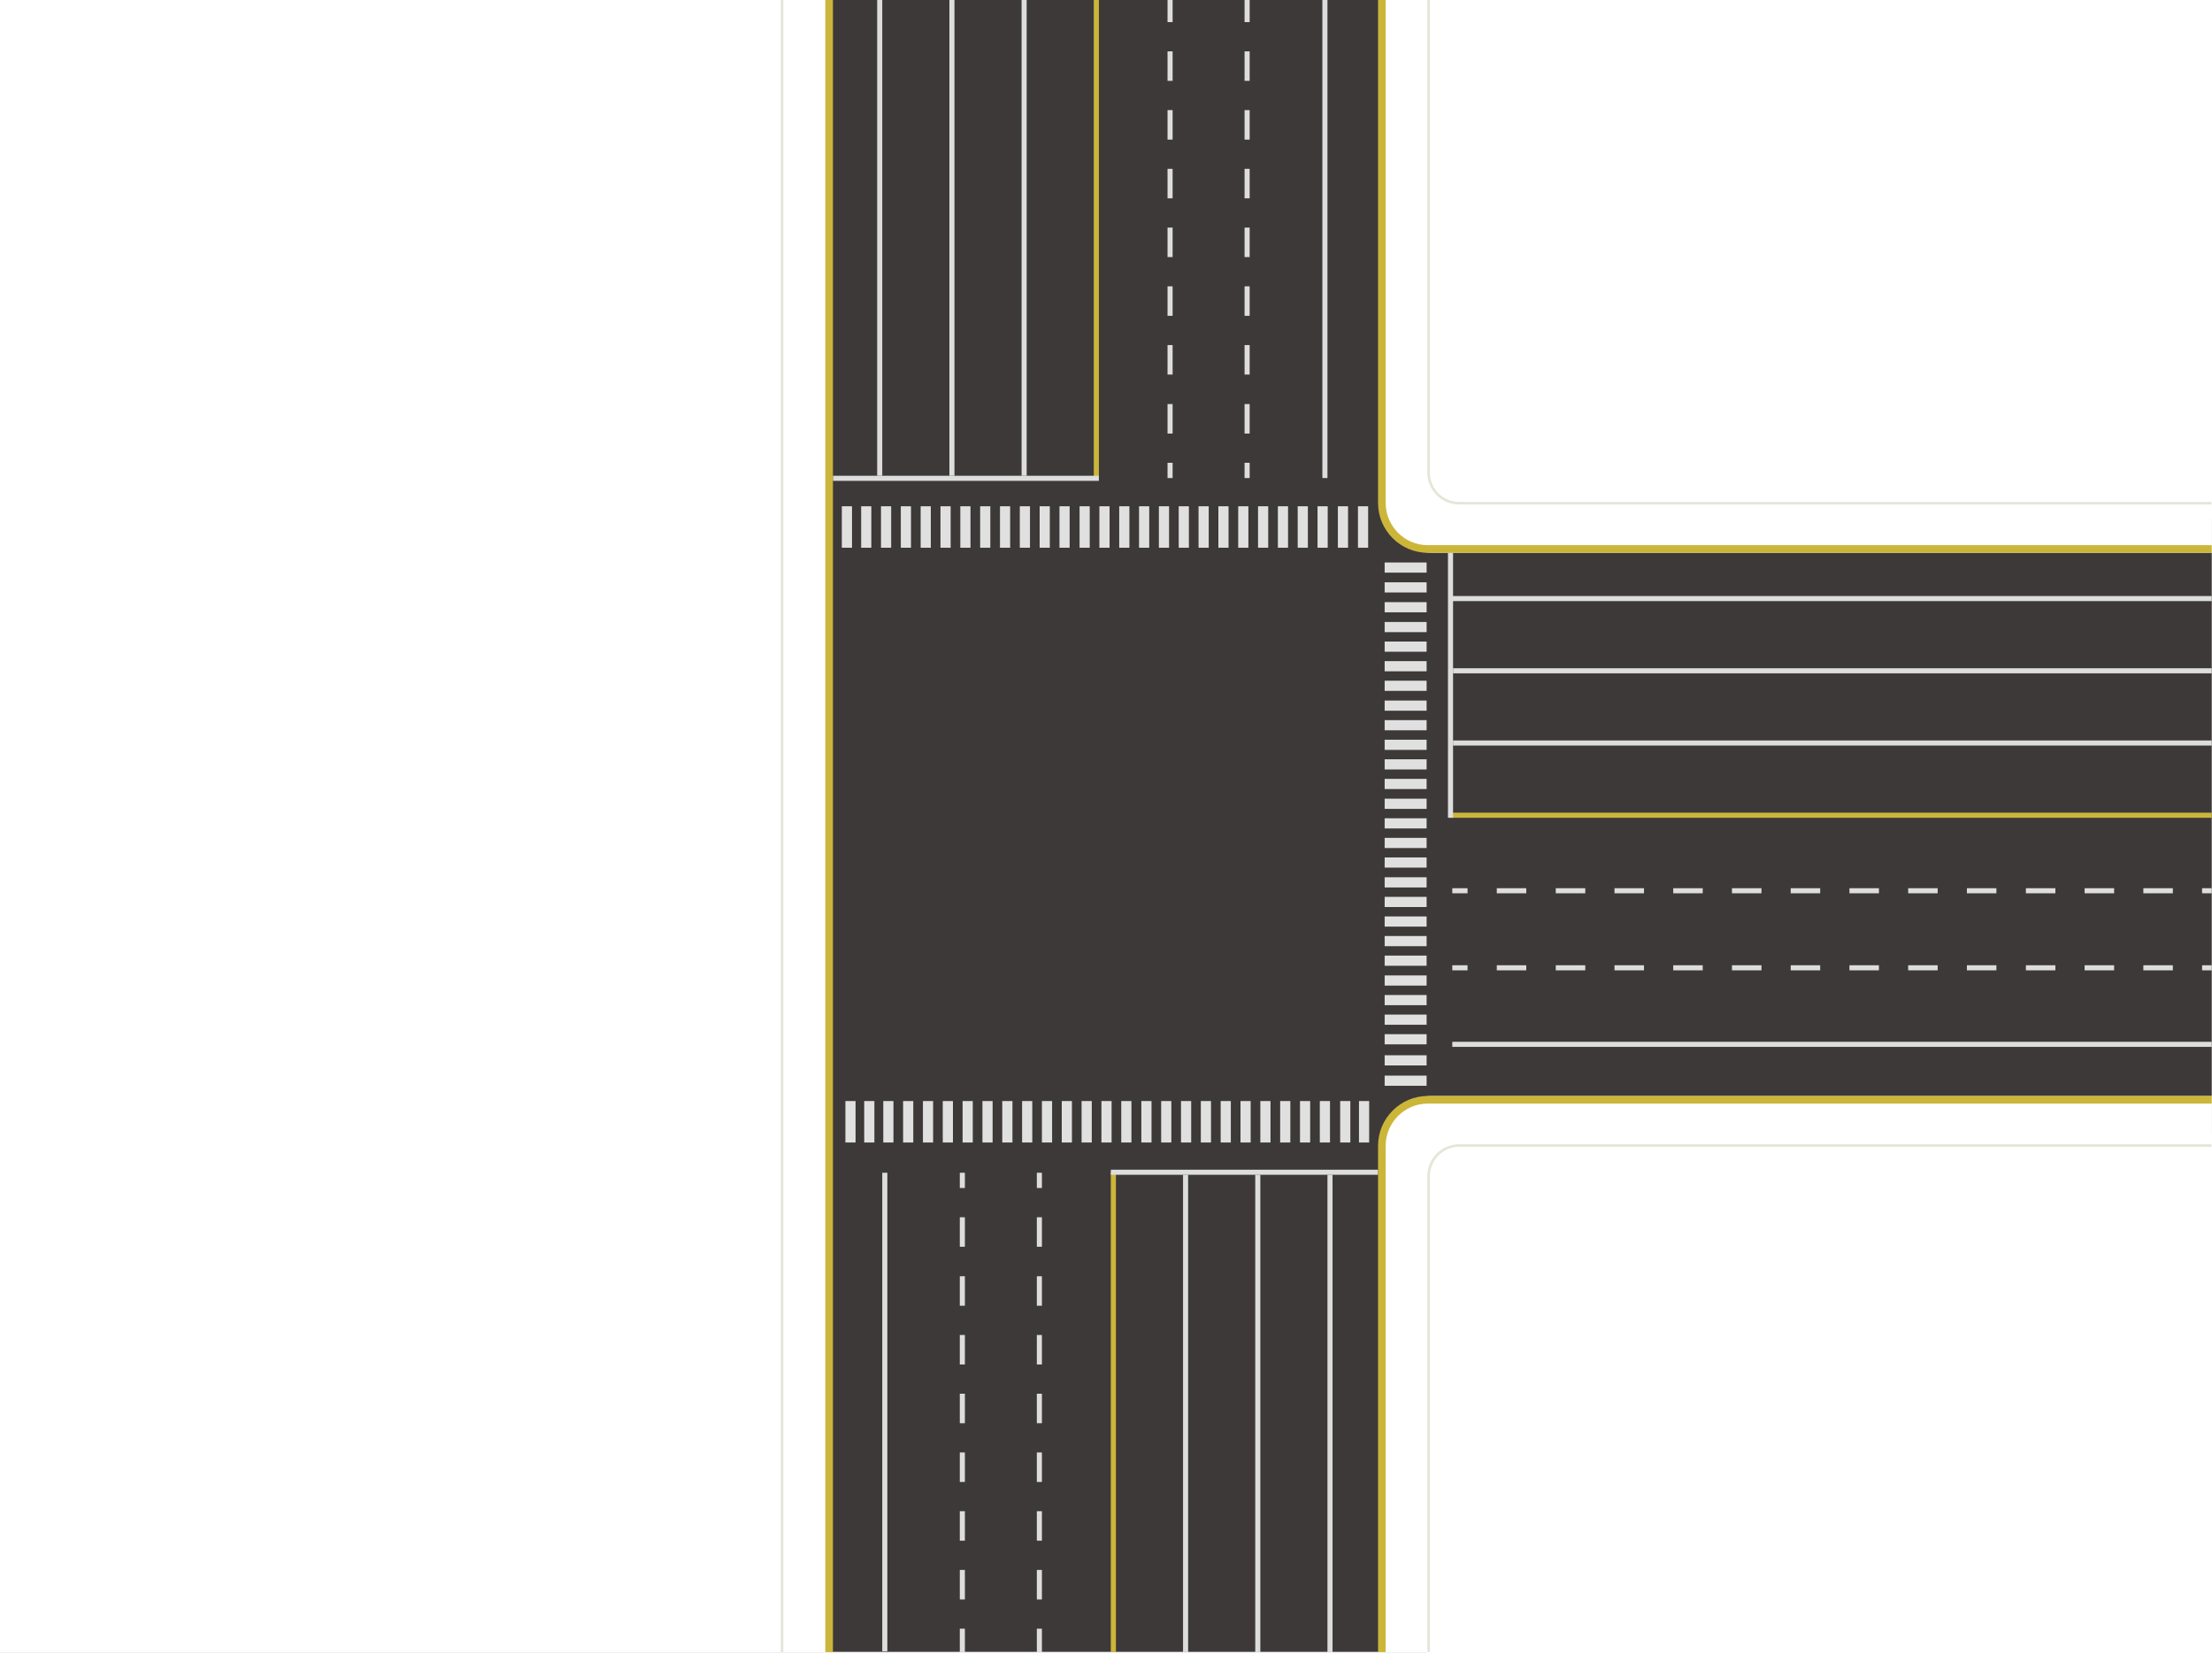
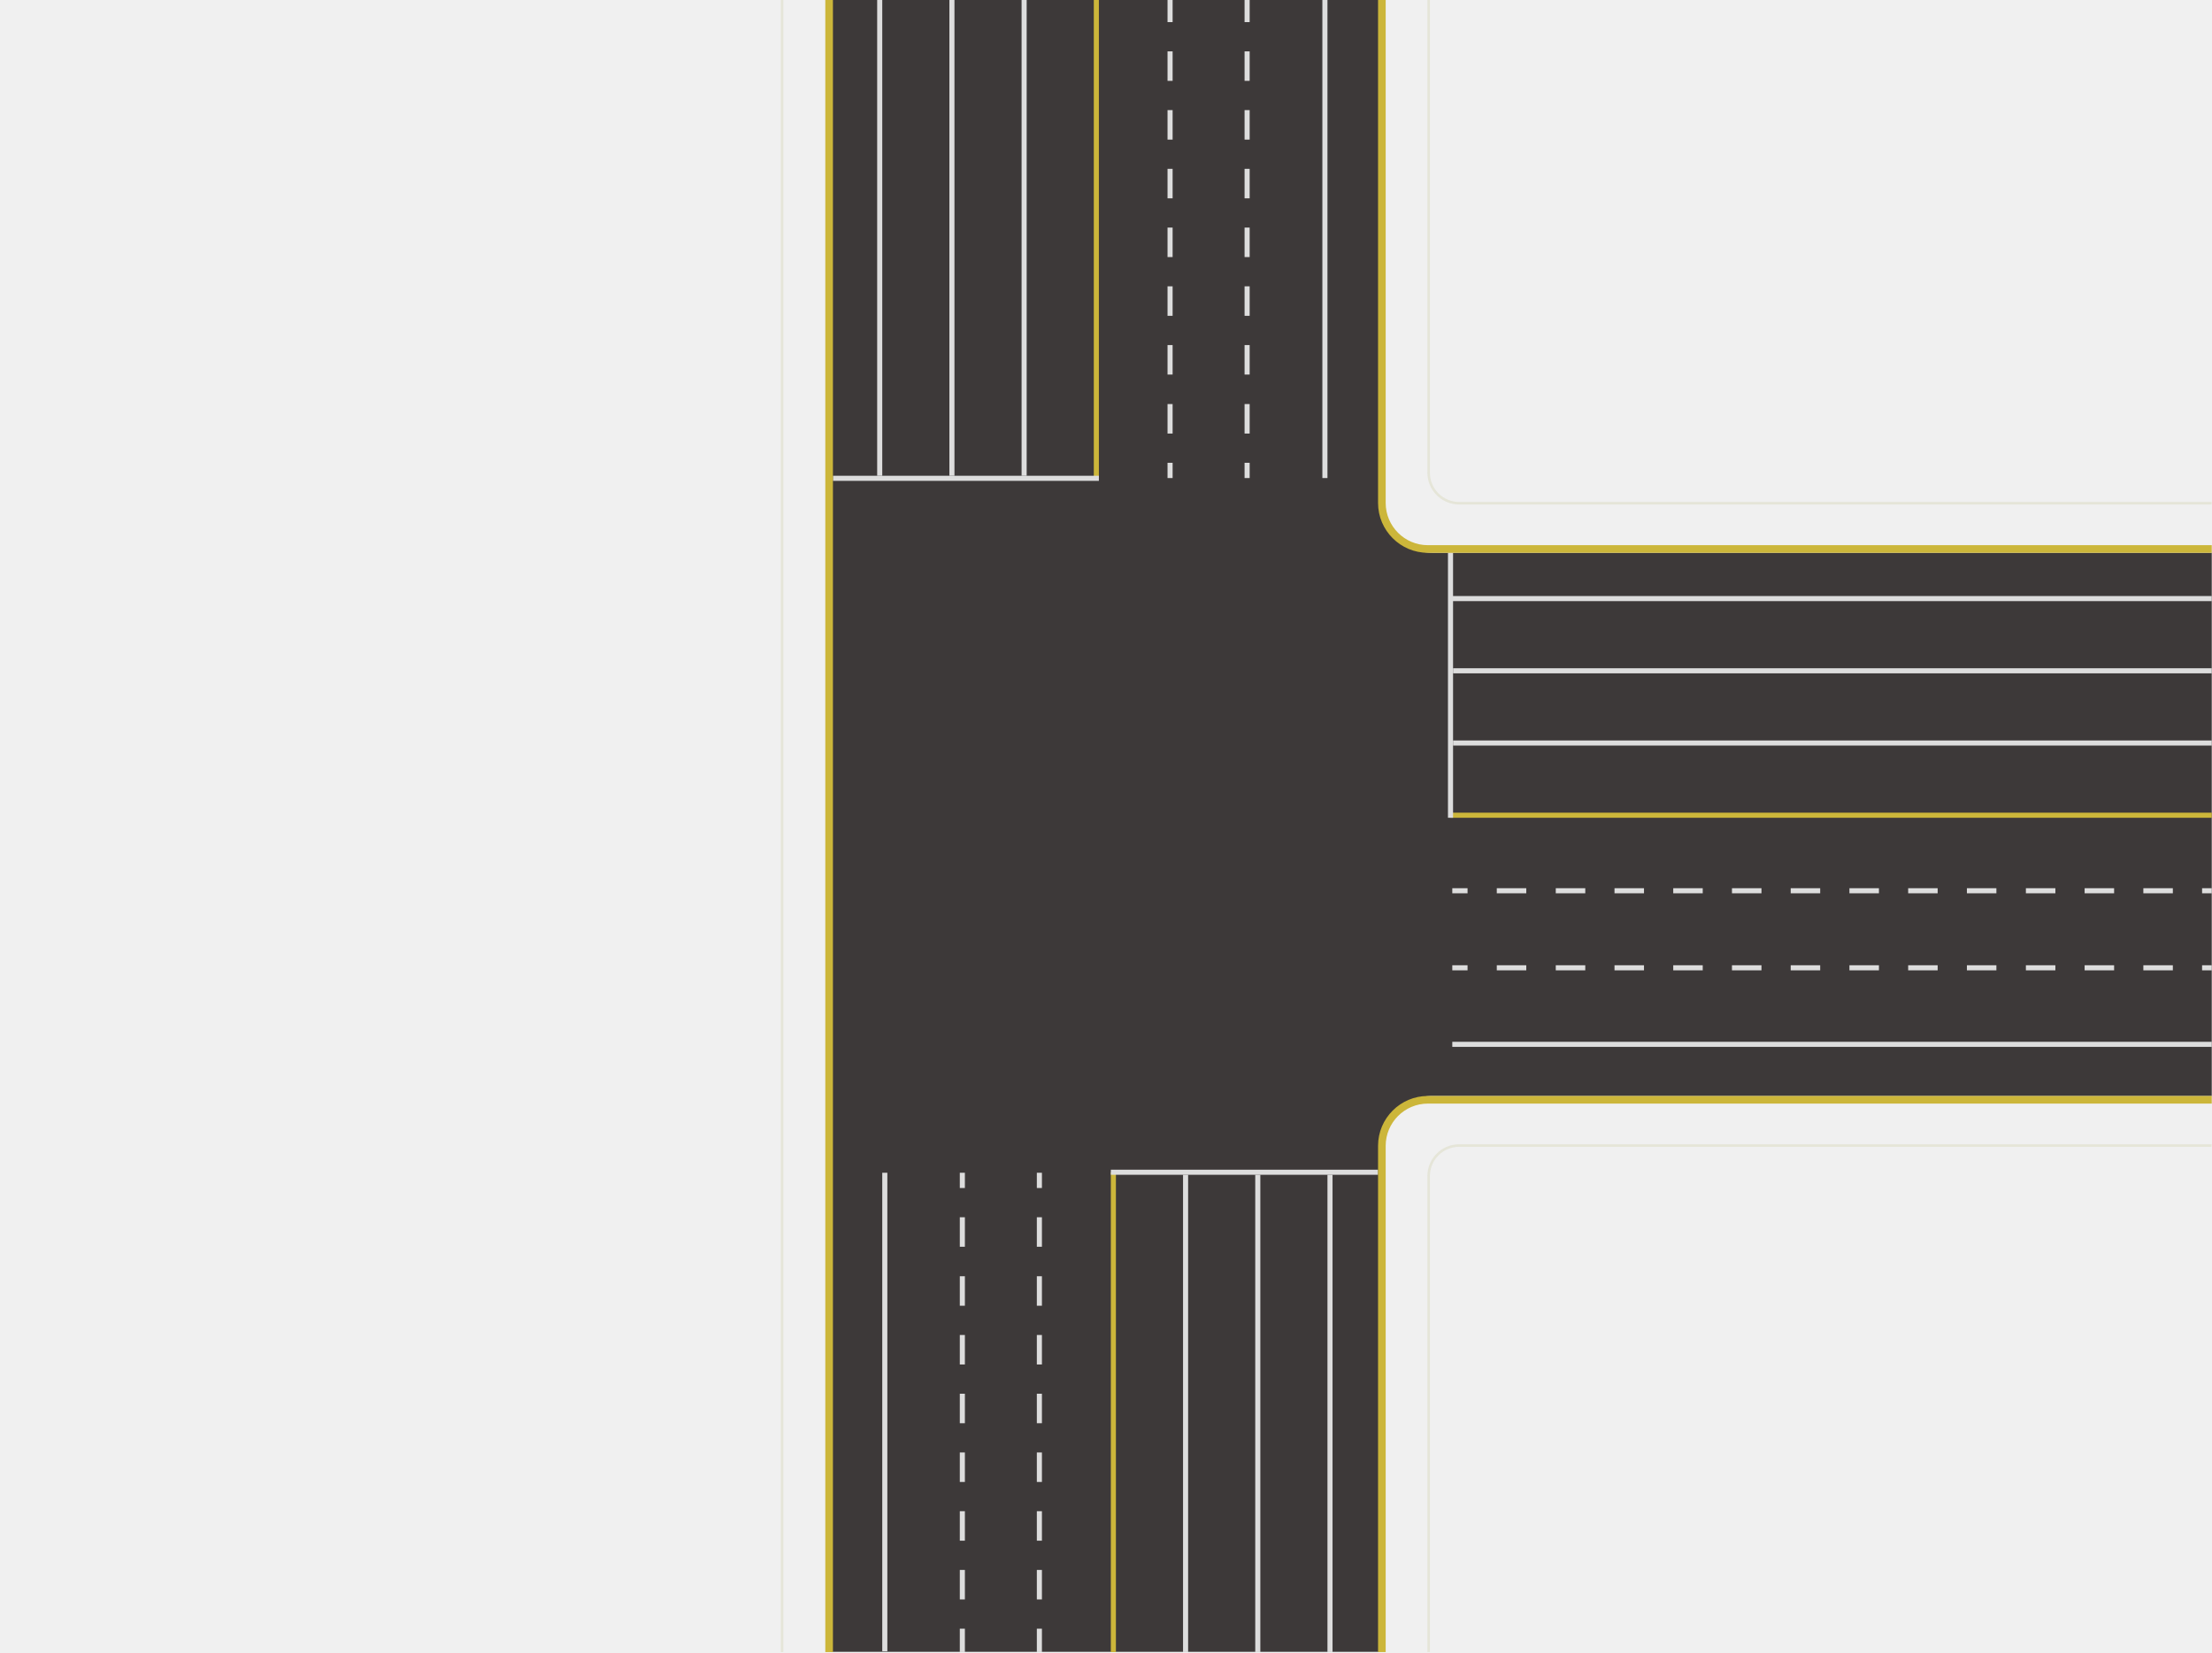
<svg xmlns="http://www.w3.org/2000/svg" version="1.1" id="图层_1" x="0px" y="0px" viewBox="0 0 870 650" style="enable-background:new 0 0 870 650;" xml:space="preserve">
  <style type="text/css">
- 	.st0{fill:#FFFFFF;}
- 	.st1{fill:#3D3939;}
- 	.st2{opacity:0.9;}
- 	.st3{fill:#F2F2F2;}
- 	.st4{fill:#DDDDDD;}
- 	.st5{fill:#CCB63A;}
- 	.st6{fill:#FFFFFF;}
- 	.st7{fill:#E5E5D8;}
+ 	.st0{fill:#3D3939;}
+ 	.st1{fill:#DDDDDD;}
+ 	.st2{fill:#CCB63A;}
+ 	.st3{fill:#E5E5D8;}
</style>
  <g>
-     <rect x="-0.3" y="-0.3" class="st0" width="309.3" height="650" />
-     <rect x="561" y="-0.3" class="st0" width="309.3" height="204.5" />
-     <rect x="561" y="445.8" class="st0" width="309.3" height="204.5" />
-     <path class="st1" d="M326.8,451.9v197.7l0,0h18h179.6h18l0,0V452c0-11.6,9.4-21,21-21h306.5l0,0v-18V235.4v-18l0,0H563.5   c-11.4,0-21-9.6-21-21V-0.3l0,0h-18H344.9h-18l0,0v196.7" />
-     <g class="st2">
-       <g>
-         <rect x="346.5" y="199.1" class="st3" width="4" height="16.3" />
-       </g>
-       <g>
-         <rect x="338.7" y="199.1" class="st3" width="4" height="16.3" />
-       </g>
-       <g>
-         <rect x="331.1" y="199.1" class="st3" width="4" height="16.3" />
-       </g>
-       <g>
-         <rect x="354.3" y="199.1" class="st3" width="4" height="16.3" />
-       </g>
-       <g>
-         <rect x="362.1" y="199.1" class="st3" width="4" height="16.3" />
-       </g>
-       <g>
-         <rect x="369.9" y="199.1" class="st3" width="4" height="16.3" />
-       </g>
-       <g>
-         <rect x="377.7" y="199.1" class="st3" width="4" height="16.3" />
-       </g>
-       <g>
-         <rect x="385.5" y="199.1" class="st3" width="4" height="16.3" />
-       </g>
-       <g>
-         <rect x="393.3" y="199.1" class="st3" width="4" height="16.3" />
-       </g>
-       <g>
-         <rect x="401.1" y="199.1" class="st3" width="4" height="16.3" />
-       </g>
-       <g>
-         <rect x="408.9" y="199.1" class="st3" width="4" height="16.3" />
-       </g>
-       <g>
-         <rect x="416.7" y="199.1" class="st3" width="4" height="16.3" />
-       </g>
-       <g>
-         <rect x="424.6" y="199.1" class="st3" width="4" height="16.3" />
-       </g>
-       <g>
-         <rect x="432.4" y="199.1" class="st3" width="4" height="16.3" />
-       </g>
-       <g>
-         <rect x="440.2" y="199.1" class="st3" width="4" height="16.3" />
-       </g>
-       <g>
-         <rect x="448" y="199.1" class="st3" width="4" height="16.3" />
-       </g>
-       <g>
-         <rect x="455.8" y="199.1" class="st3" width="4" height="16.3" />
-       </g>
-       <g>
-         <rect x="463.6" y="199.1" class="st3" width="4" height="16.3" />
-       </g>
-       <g>
-         <rect x="471.4" y="199.1" class="st3" width="4" height="16.3" />
-       </g>
-       <g>
-         <rect x="479.2" y="199.1" class="st3" width="4" height="16.3" />
-       </g>
-       <g>
-         <rect x="487" y="199.1" class="st3" width="4" height="16.3" />
-       </g>
-       <g>
-         <rect x="494.8" y="199.1" class="st3" width="4" height="16.3" />
-       </g>
-       <g>
-         <rect x="502.6" y="199.1" class="st3" width="4" height="16.3" />
-       </g>
-       <g>
-         <rect x="510.4" y="199.1" class="st3" width="4" height="16.3" />
-       </g>
-       <g>
-         <rect x="518.2" y="199.1" class="st3" width="4" height="16.3" />
-         <rect x="526.2" y="199.1" class="st3" width="4" height="16.3" />
-         <rect x="534.1" y="199.1" class="st3" width="4" height="16.3" />
-       </g>
-     </g>
-     <g class="st2">
-       <rect x="544.6" y="236.8" class="st3" width="16.5" height="4" />
-       <rect x="544.6" y="229" class="st3" width="16.5" height="4" />
-       <rect x="544.6" y="221.2" class="st3" width="16.5" height="4" />
-       <rect x="544.6" y="244.6" class="st3" width="16.5" height="4" />
-       <rect x="544.6" y="252.3" class="st3" width="16.5" height="4" />
-       <rect x="544.6" y="260" class="st3" width="16.5" height="4" />
-       <rect x="544.6" y="267.7" class="st3" width="16.5" height="4" />
-       <rect x="544.6" y="275.5" class="st3" width="16.5" height="4" />
-       <rect x="544.6" y="283.2" class="st3" width="16.5" height="4" />
-       <rect x="544.6" y="290.9" class="st3" width="16.5" height="4" />
-       <rect x="544.6" y="298.6" class="st3" width="16.5" height="4" />
-       <rect x="544.6" y="306.3" class="st3" width="16.5" height="4" />
-       <rect x="544.6" y="314.1" class="st3" width="16.5" height="4" />
-       <rect x="544.6" y="321.8" class="st3" width="16.5" height="4" />
-       <rect x="544.6" y="329.5" class="st3" width="16.5" height="4" />
-       <rect x="544.6" y="337.2" class="st3" width="16.5" height="4" />
-       <rect x="544.6" y="345" class="st3" width="16.5" height="4" />
-       <rect x="544.6" y="352.7" class="st3" width="16.5" height="4" />
-       <rect x="544.6" y="360.4" class="st3" width="16.5" height="4" />
-       <rect x="544.6" y="368.1" class="st3" width="16.5" height="4" />
-       <rect x="544.6" y="375.8" class="st3" width="16.5" height="4" />
-       <rect x="544.6" y="383.6" class="st3" width="16.5" height="4" />
-       <rect x="544.6" y="391.3" class="st3" width="16.5" height="4" />
-       <rect x="544.6" y="399" class="st3" width="16.5" height="4" />
-       <rect x="544.6" y="406.7" class="st3" width="16.5" height="4" />
-       <rect x="544.6" y="415" class="st3" width="16.5" height="4" />
-       <rect x="544.6" y="423" class="st3" width="16.5" height="4" />
-     </g>
-     <g class="st2">
-       <g>
-         <rect x="519.1" y="433" class="st3" width="4" height="16.3" />
-       </g>
-       <g>
-         <rect x="527.1" y="433" class="st3" width="4" height="16.3" />
-       </g>
-       <g>
-         <rect x="534.5" y="433" class="st3" width="4" height="16.3" />
-       </g>
-       <g>
-         <rect x="511.3" y="433" class="st3" width="4" height="16.3" />
-       </g>
-       <g>
-         <rect x="503.5" y="433" class="st3" width="4" height="16.3" />
-       </g>
-       <g>
-         <rect x="495.7" y="433" class="st3" width="4" height="16.3" />
-       </g>
-       <g>
-         <rect x="487.9" y="433" class="st3" width="4" height="16.3" />
-       </g>
-       <g>
-         <rect x="480.1" y="433" class="st3" width="4" height="16.3" />
-       </g>
-       <g>
-         <rect x="472.3" y="433" class="st3" width="4" height="16.3" />
-       </g>
-       <g>
-         <rect x="464.5" y="433" class="st3" width="4" height="16.3" />
-       </g>
-       <g>
-         <rect x="456.7" y="433" class="st3" width="4" height="16.3" />
-       </g>
-       <g>
-         <rect x="448.9" y="433" class="st3" width="4" height="16.3" />
-       </g>
-       <g>
-         <rect x="441" y="433" class="st3" width="4" height="16.3" />
-       </g>
-       <g>
-         <rect x="433.2" y="433" class="st3" width="4" height="16.3" />
-       </g>
-       <g>
-         <rect x="425.4" y="433" class="st3" width="4" height="16.3" />
-       </g>
-       <g>
-         <rect x="417.6" y="433" class="st3" width="4" height="16.3" />
-       </g>
-       <g>
-         <rect x="409.8" y="433" class="st3" width="4" height="16.3" />
-       </g>
-       <g>
-         <rect x="402" y="433" class="st3" width="4" height="16.3" />
-       </g>
-       <g>
-         <rect x="394.2" y="433" class="st3" width="4" height="16.3" />
-       </g>
-       <g>
-         <rect x="386.4" y="433" class="st3" width="4" height="16.3" />
-       </g>
-       <g>
-         <rect x="378.6" y="433" class="st3" width="4" height="16.3" />
-       </g>
-       <g>
-         <rect x="370.8" y="433" class="st3" width="4" height="16.3" />
-       </g>
-       <g>
-         <rect x="363" y="433" class="st3" width="4" height="16.3" />
-       </g>
-       <g>
-         <rect x="355.2" y="433" class="st3" width="4" height="16.3" />
-       </g>
-       <g>
-         <rect x="347.4" y="433" class="st3" width="4" height="16.3" />
-       </g>
-       <g>
-         <rect x="339.9" y="433" class="st3" width="4" height="16.3" />
-       </g>
-       <g>
-         <rect x="332.5" y="433" class="st3" width="4" height="16.3" />
-       </g>
-     </g>
+     <path class="st0" d="M326.8,451.9v197.7l0,0h18h179.6h18l0,0V452c0-11.6,9.4-21,21-21h306.5l0,0v-18V235.4v-18l0,0H563.5   c-11.4,0-21-9.6-21-21V-0.3l0,0h-18H344.9h-18l0,0v196.7" />
    <g>
-       <rect x="750.5" y="379.6" class="st4" width="11.6" height="2" />
-       <rect x="727.4" y="379.6" class="st4" width="11.6" height="2" />
-       <rect x="611.9" y="379.6" class="st4" width="11.6" height="2" />
-       <rect x="635" y="379.6" class="st4" width="11.6" height="2" />
-       <rect x="773.6" y="379.6" class="st4" width="11.6" height="2" />
-       <rect x="681.2" y="379.6" class="st4" width="11.6" height="2" />
-       <rect x="658.1" y="379.6" class="st4" width="11.6" height="2" />
-       <rect x="704.3" y="379.6" class="st4" width="11.6" height="2" />
-       <rect x="843" y="379.6" class="st4" width="11.6" height="2" />
-       <rect x="866.1" y="379.6" class="st4" width="3.8" height="2" />
-       <rect x="819.9" y="379.6" class="st4" width="11.6" height="2" />
-       <rect x="588.7" y="379.6" class="st4" width="11.6" height="2" />
-       <rect x="796.8" y="379.6" class="st4" width="11.6" height="2" />
-       <rect x="571.2" y="379.6" class="st4" width="6" height="2" />
-       <rect x="658.1" y="349.3" class="st4" width="11.6" height="2" />
-       <rect x="635" y="349.3" class="st4" width="11.6" height="2" />
-       <rect x="588.7" y="349.3" class="st4" width="11.6" height="2" />
-       <rect x="611.9" y="349.3" class="st4" width="11.6" height="2" />
-       <rect x="704.3" y="349.3" class="st4" width="11.6" height="2" />
-       <rect x="796.8" y="349.3" class="st4" width="11.6" height="2" />
-       <rect x="843" y="349.3" class="st4" width="11.6" height="2" />
-       <rect x="819.9" y="349.3" class="st4" width="11.6" height="2" />
-       <rect x="681.2" y="349.3" class="st4" width="11.6" height="2" />
-       <rect x="866.1" y="349.3" class="st4" width="3.8" height="2" />
-       <rect x="727.4" y="349.3" class="st4" width="11.6" height="2" />
-       <rect x="750.5" y="349.3" class="st4" width="11.6" height="2" />
-       <rect x="773.6" y="349.3" class="st4" width="11.6" height="2" />
-       <rect x="571.2" y="349.3" class="st4" width="6" height="2" />
+       <rect x="750.5" y="379.6" class="st1" width="11.6" height="2" />
+       <rect x="727.4" y="379.6" class="st1" width="11.6" height="2" />
+       <rect x="611.9" y="379.6" class="st1" width="11.6" height="2" />
+       <rect x="635" y="379.6" class="st1" width="11.6" height="2" />
+       <rect x="773.6" y="379.6" class="st1" width="11.6" height="2" />
+       <rect x="681.2" y="379.6" class="st1" width="11.6" height="2" />
+       <rect x="658.1" y="379.6" class="st1" width="11.6" height="2" />
+       <rect x="704.3" y="379.6" class="st1" width="11.6" height="2" />
+       <rect x="843" y="379.6" class="st1" width="11.6" height="2" />
+       <rect x="866.1" y="379.6" class="st1" width="3.8" height="2" />
+       <rect x="819.9" y="379.6" class="st1" width="11.6" height="2" />
+       <rect x="588.7" y="379.6" class="st1" width="11.6" height="2" />
+       <rect x="796.8" y="379.6" class="st1" width="11.6" height="2" />
+       <rect x="571.2" y="379.6" class="st1" width="6" height="2" />
+       <rect x="658.1" y="349.3" class="st1" width="11.6" height="2" />
+       <rect x="635" y="349.3" class="st1" width="11.6" height="2" />
+       <rect x="588.7" y="349.3" class="st1" width="11.6" height="2" />
+       <rect x="611.9" y="349.3" class="st1" width="11.6" height="2" />
+       <rect x="704.3" y="349.3" class="st1" width="11.6" height="2" />
+       <rect x="796.8" y="349.3" class="st1" width="11.6" height="2" />
+       <rect x="843" y="349.3" class="st1" width="11.6" height="2" />
+       <rect x="819.9" y="349.3" class="st1" width="11.6" height="2" />
+       <rect x="681.2" y="349.3" class="st1" width="11.6" height="2" />
+       <rect x="866.1" y="349.3" class="st1" width="3.8" height="2" />
+       <rect x="727.4" y="349.3" class="st1" width="11.6" height="2" />
+       <rect x="750.5" y="349.3" class="st1" width="11.6" height="2" />
+       <rect x="773.6" y="349.3" class="st1" width="11.6" height="2" />
+       <rect x="571.2" y="349.3" class="st1" width="6" height="2" />
    </g>
    <g>
      <g>
-         <rect x="570.5" y="319.6" class="st5" width="299.4" height="2" />
+         <rect x="570.5" y="319.6" class="st2" width="299.4" height="2" />
      </g>
-       <rect x="571.5" y="291.2" class="st4" width="298.4" height="2" />
-       <rect x="571.2" y="409.7" class="st4" width="298.7" height="2" />
-       <rect x="571.5" y="262.8" class="st4" width="298.4" height="2" />
-       <rect x="570.1" y="234.4" class="st4" width="299.8" height="2" />
-       <polygon class="st4" points="571.5,247.1 571.5,249.5 571.5,283.1 571.5,285.6 571.5,321.6 569.5,321.6 569.5,216.8 571.5,216.8       " />
+       <rect x="571.5" y="291.2" class="st1" width="298.4" height="2" />
+       <rect x="571.2" y="409.7" class="st1" width="298.7" height="2" />
+       <rect x="571.5" y="262.8" class="st1" width="298.4" height="2" />
+       <rect x="570.1" y="234.4" class="st1" width="299.8" height="2" />
+       <polygon class="st1" points="571.5,247.1 571.5,249.5 571.5,283.1 571.5,285.6 571.5,321.6 569.5,321.6 569.5,216.8 571.5,216.8       " />
    </g>
    <g>
-       <rect x="489.5" y="-0.3" class="st4" width="2" height="9" />
-       <rect x="489.5" y="20.2" class="st4" width="2" height="11.6" />
-       <rect x="489.5" y="135.7" class="st4" width="2" height="11.6" />
-       <rect x="489.5" y="112.6" class="st4" width="2" height="11.6" />
-       <rect x="489.5" y="66.4" class="st4" width="2" height="11.6" />
-       <rect x="489.5" y="89.5" class="st4" width="2" height="11.6" />
-       <rect x="489.5" y="43.3" class="st4" width="2" height="11.6" />
-       <rect x="489.5" y="158.9" class="st4" width="2" height="11.6" />
-       <rect x="489.5" y="182" class="st4" width="2" height="6" />
-       <rect x="459.2" y="89.5" class="st4" width="2" height="11.6" />
-       <rect x="459.2" y="112.6" class="st4" width="2" height="11.6" />
-       <rect x="459.2" y="158.9" class="st4" width="2" height="11.6" />
-       <rect x="459.2" y="135.7" class="st4" width="2" height="11.6" />
-       <rect x="459.2" y="43.3" class="st4" width="2" height="11.6" />
-       <rect x="459.2" y="66.4" class="st4" width="2" height="11.6" />
-       <rect x="459.2" y="20.2" class="st4" width="2" height="11.6" />
-       <rect x="459.2" y="-0.3" class="st4" width="2" height="9" />
-       <rect x="459.2" y="182" class="st4" width="2" height="6" />
+       <rect x="489.5" y="-0.3" class="st1" width="2" height="9" />
+       <rect x="489.5" y="20.2" class="st1" width="2" height="11.6" />
+       <rect x="489.5" y="135.7" class="st1" width="2" height="11.6" />
+       <rect x="489.5" y="112.6" class="st1" width="2" height="11.6" />
+       <rect x="489.5" y="66.4" class="st1" width="2" height="11.6" />
+       <rect x="489.5" y="89.5" class="st1" width="2" height="11.6" />
+       <rect x="489.5" y="43.3" class="st1" width="2" height="11.6" />
+       <rect x="489.5" y="158.9" class="st1" width="2" height="11.6" />
+       <rect x="489.5" y="182" class="st1" width="2" height="6" />
+       <rect x="459.2" y="89.5" class="st1" width="2" height="11.6" />
+       <rect x="459.2" y="112.6" class="st1" width="2" height="11.6" />
+       <rect x="459.2" y="158.9" class="st1" width="2" height="11.6" />
+       <rect x="459.2" y="135.7" class="st1" width="2" height="11.6" />
+       <rect x="459.2" y="43.3" class="st1" width="2" height="11.6" />
+       <rect x="459.2" y="66.4" class="st1" width="2" height="11.6" />
+       <rect x="459.2" y="20.2" class="st1" width="2" height="11.6" />
+       <rect x="459.2" y="-0.3" class="st1" width="2" height="9" />
+       <rect x="459.2" y="182" class="st1" width="2" height="6" />
    </g>
    <g>
      <g>
-         <rect x="430.2" y="-0.3" class="st5" width="2" height="188.4" />
+         <rect x="430.2" y="-0.3" class="st2" width="2" height="188.4" />
      </g>
-       <rect x="401.8" y="-0.3" class="st4" width="2" height="187.4" />
-       <rect x="373.4" y="-0.3" class="st4" width="2" height="187.4" />
-       <rect x="345" y="-0.3" class="st4" width="2" height="187.4" />
-       <rect x="520.1" y="-0.3" class="st4" width="2" height="188.3" />
-       <polyline class="st4" points="432.2,187.1 432.2,189.1 327.6,189.1 327.6,187.1   " />
+       <rect x="401.8" y="-0.3" class="st1" width="2" height="187.4" />
+       <rect x="373.4" y="-0.3" class="st1" width="2" height="187.4" />
+       <rect x="345" y="-0.3" class="st1" width="2" height="187.4" />
+       <rect x="520.1" y="-0.3" class="st1" width="2" height="188.3" />
+       <polyline class="st1" points="432.2,187.1 432.2,189.1 327.6,189.1 327.6,187.1   " />
    </g>
    <g>
-       <rect x="377.5" y="640.5" class="st4" width="2" height="9.2" />
-       <rect x="377.5" y="617.4" class="st4" width="2" height="11.6" />
-       <rect x="377.5" y="501.9" class="st4" width="2" height="11.6" />
-       <rect x="377.5" y="525" class="st4" width="2" height="11.6" />
-       <rect x="377.5" y="571.2" class="st4" width="2" height="11.6" />
-       <rect x="377.5" y="548.1" class="st4" width="2" height="11.6" />
-       <rect x="377.5" y="594.3" class="st4" width="2" height="11.6" />
-       <rect x="377.5" y="478.7" class="st4" width="2" height="11.6" />
-       <rect x="377.5" y="461.2" class="st4" width="2" height="6" />
-       <rect x="407.8" y="548.1" class="st4" width="2" height="11.6" />
-       <rect x="407.8" y="525" class="st4" width="2" height="11.6" />
-       <rect x="407.8" y="478.7" class="st4" width="2" height="11.6" />
-       <rect x="407.8" y="501.9" class="st4" width="2" height="11.6" />
-       <rect x="407.8" y="594.3" class="st4" width="2" height="11.6" />
-       <rect x="407.8" y="571.2" class="st4" width="2" height="11.6" />
-       <rect x="407.8" y="617.4" class="st4" width="2" height="11.6" />
-       <rect x="407.8" y="640.5" class="st4" width="2" height="9.2" />
-       <rect x="407.8" y="461.2" class="st4" width="2" height="6" />
+       <rect x="377.5" y="640.5" class="st1" width="2" height="9.2" />
+       <rect x="377.5" y="617.4" class="st1" width="2" height="11.6" />
+       <rect x="377.5" y="501.9" class="st1" width="2" height="11.6" />
+       <rect x="377.5" y="525" class="st1" width="2" height="11.6" />
+       <rect x="377.5" y="571.2" class="st1" width="2" height="11.6" />
+       <rect x="377.5" y="548.1" class="st1" width="2" height="11.6" />
+       <rect x="377.5" y="594.3" class="st1" width="2" height="11.6" />
+       <rect x="377.5" y="478.7" class="st1" width="2" height="11.6" />
+       <rect x="377.5" y="461.2" class="st1" width="2" height="6" />
+       <rect x="407.8" y="548.1" class="st1" width="2" height="11.6" />
+       <rect x="407.8" y="525" class="st1" width="2" height="11.6" />
+       <rect x="407.8" y="478.7" class="st1" width="2" height="11.6" />
+       <rect x="407.8" y="501.9" class="st1" width="2" height="11.6" />
+       <rect x="407.8" y="594.3" class="st1" width="2" height="11.6" />
+       <rect x="407.8" y="571.2" class="st1" width="2" height="11.6" />
+       <rect x="407.8" y="617.4" class="st1" width="2" height="11.6" />
+       <rect x="407.8" y="640.5" class="st1" width="2" height="9.2" />
+       <rect x="407.8" y="461.2" class="st1" width="2" height="6" />
    </g>
    <g>
      <g>
-         <rect x="436.9" y="461" class="st5" width="2" height="188.7" />
+         <rect x="436.9" y="461" class="st2" width="2" height="188.7" />
      </g>
-       <rect x="465.3" y="462" class="st4" width="2" height="187.7" />
-       <rect x="347" y="461.2" class="st4" width="2" height="188.2" />
-       <rect x="493.7" y="462" class="st4" width="2" height="187.7" />
-       <rect x="522.1" y="462" class="st4" width="2" height="187.7" />
-       <polygon class="st4" points="511.6,462 509.2,462 475.5,462 473,462 436.9,462 436.9,460 542,460 542,462   " />
+       <rect x="465.3" y="462" class="st1" width="2" height="187.7" />
+       <rect x="347" y="461.2" class="st1" width="2" height="188.2" />
+       <rect x="493.7" y="462" class="st1" width="2" height="187.7" />
+       <rect x="522.1" y="462" class="st1" width="2" height="187.7" />
+       <polygon class="st1" points="511.6,462 509.2,462 475.5,462 473,462 436.9,462 436.9,460 542,460 542,462   " />
    </g>
-     <path class="st6" d="M869.9,197.9H574c-6.9,0-12.5-5.6-12.5-12.5V-0.3h-19v196.6c0,11.4,9.2,20.6,20.6,20.6h306.8V197.9z" />
-     <path class="st7" d="M869.9,197.4H573.9c-6.3,0-11.5-5.1-11.5-11.5V-0.3h-1l0,0v186.2c0,6.9,5.6,12.5,12.5,12.5h295.9V197.4z" />
-     <path class="st5" d="M869.9,214.4H561.6c-9.2,0-16.6-7.5-16.6-16.6V-0.3h-3v198.1c0,10.8,8.8,19.6,19.6,19.6h308.3V214.4z" />
-     <path class="st6" d="M869.9,450.5H574c-6.9,0-12.5,5.6-12.5,12.5v186.7h-19V452.1c0-11.4,9.2-20.6,20.6-20.6h306.8V450.5z" />
-     <path class="st7" d="M869.9,450H573.9c-6.9,0-12.5,5.6-12.5,12.5v187.2l0,0h1V462.5c0-6.3,5.1-11.5,11.5-11.5h295.9V450z" />
-     <path class="st5" d="M869.9,434H561.6c-9.2,0-16.6,7.5-16.6,16.6v199.1h-3V450.6c0-10.8,8.8-19.6,19.6-19.6h308.3V434z" />
-     <path class="st6" d="M308.1,649.7v-650h19v650" />
+     <path class="st3" d="M869.9,197.4h-296c-6.3,0-11.5-5.1-11.5-11.5V-0.3h-1l0,0v186.2c0,6.9,5.6,12.5,12.5,12.5h295.9L869.9,197.4   L869.9,197.4z" />
+     <path class="st2" d="M869.9,214.4H561.6c-9.2,0-16.6-7.5-16.6-16.6V-0.3h-3v198.1c0,10.8,8.8,19.6,19.6,19.6h308.3L869.9,214.4   L869.9,214.4z" />
+     <path class="st3" d="M869.9,450h-296c-6.9,0-12.5,5.6-12.5,12.5v187.2l0,0h1V462.5c0-6.3,5.1-11.5,11.5-11.5h295.9L869.9,450   L869.9,450z" />
+     <path class="st2" d="M869.9,434H561.6c-9.2,0-16.6,7.5-16.6,16.6v199.1h-3V450.6c0-10.8,8.8-19.6,19.6-19.6h308.3L869.9,434   L869.9,434z" />
    <g>
-       <path class="st7" d="M308.1,649.7v-650l0,0h-1v650" />
+       <path class="st3" d="M308.1,649.7v-650l0,0h-1v650" />
    </g>
-     <rect x="324.6" y="-0.3" class="st5" width="3" height="650" />
+     <rect x="324.6" y="-0.3" class="st2" width="3" height="650" />
  </g>
</svg>
